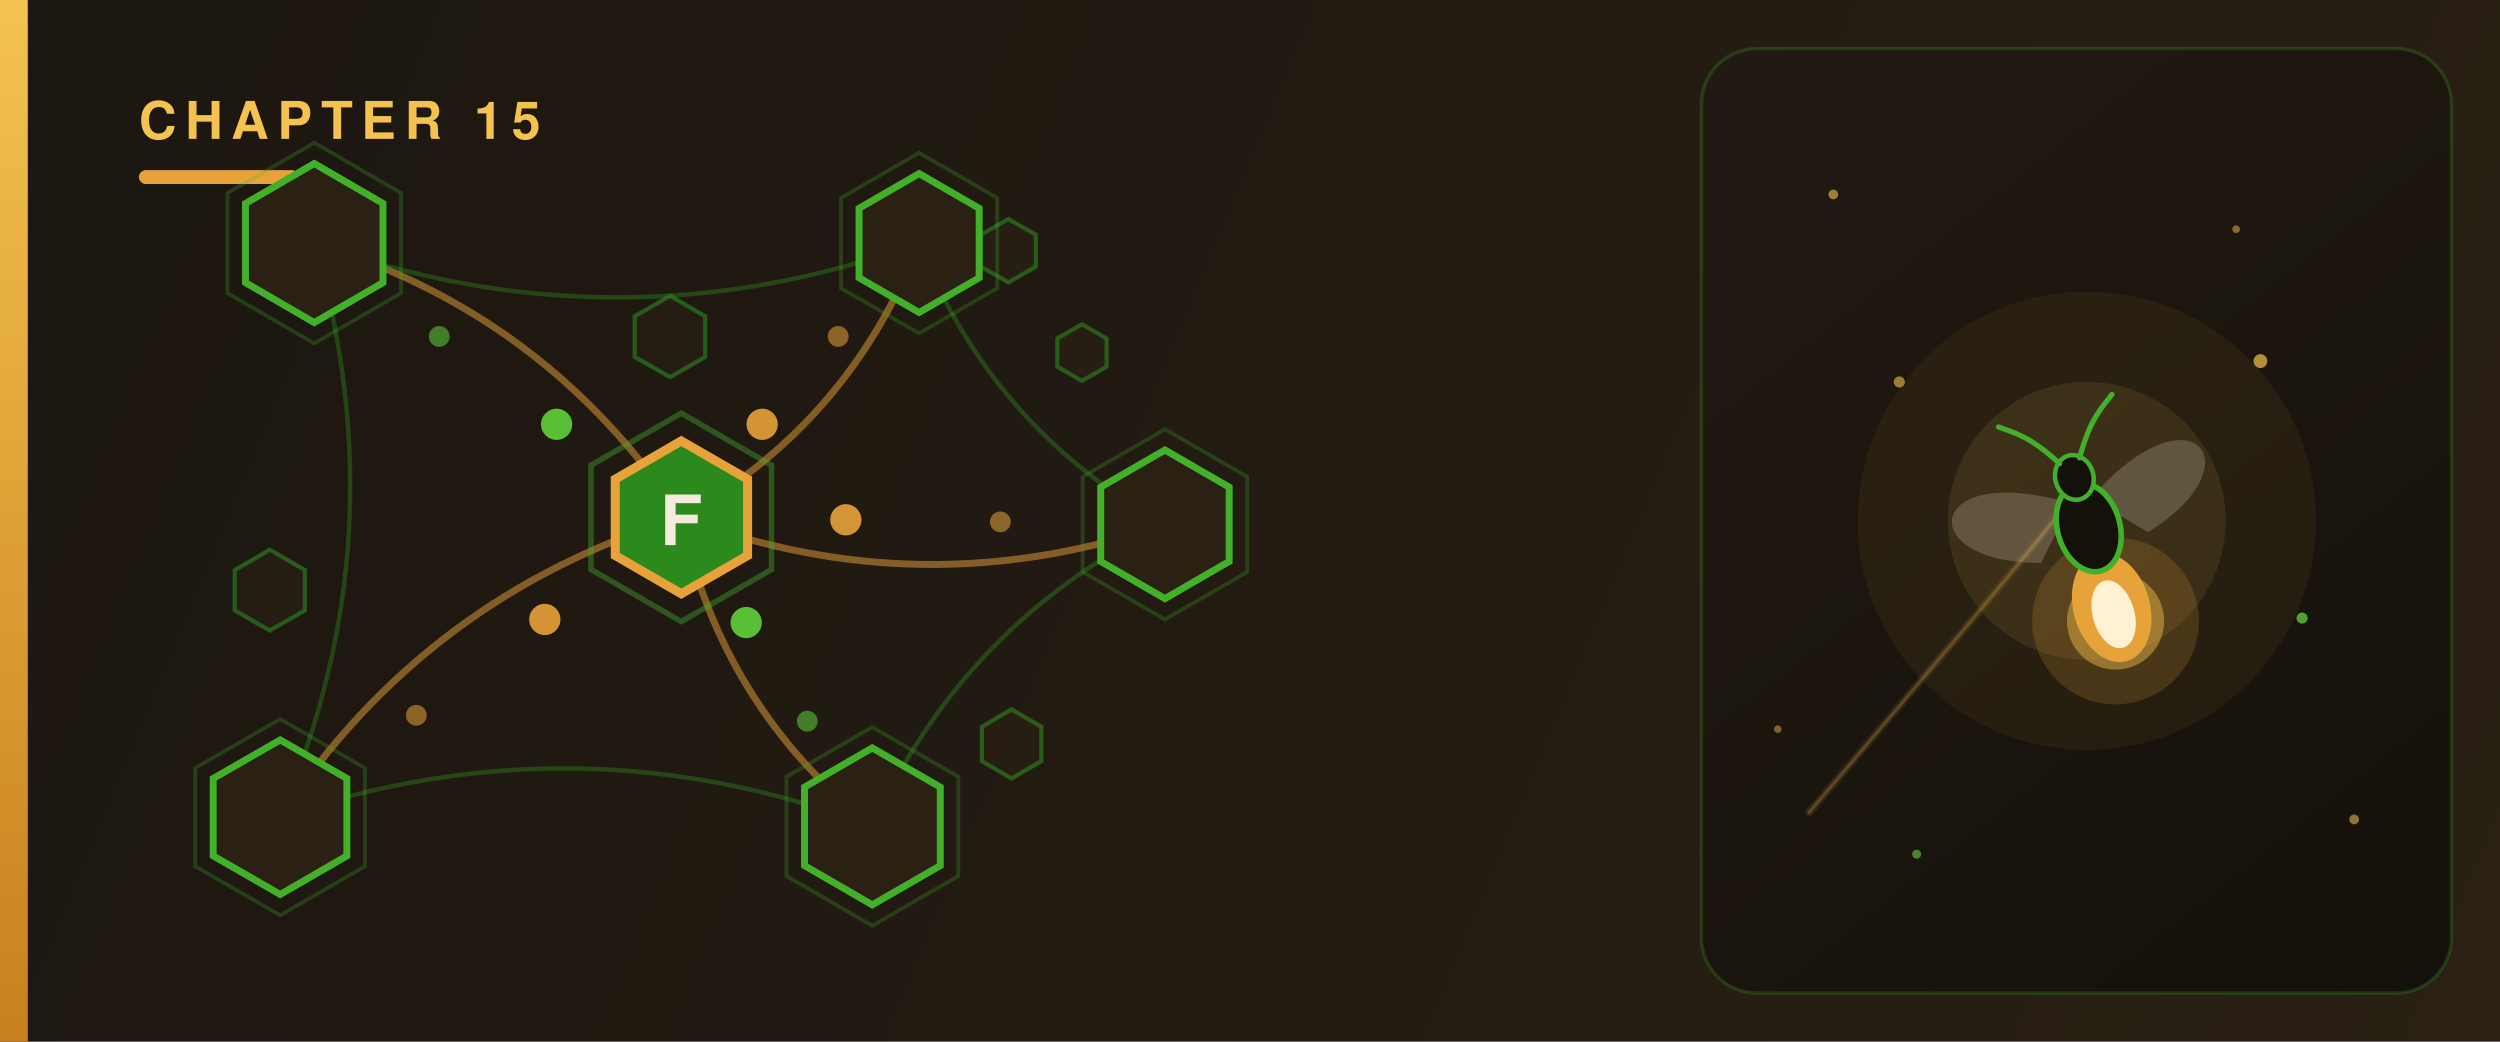
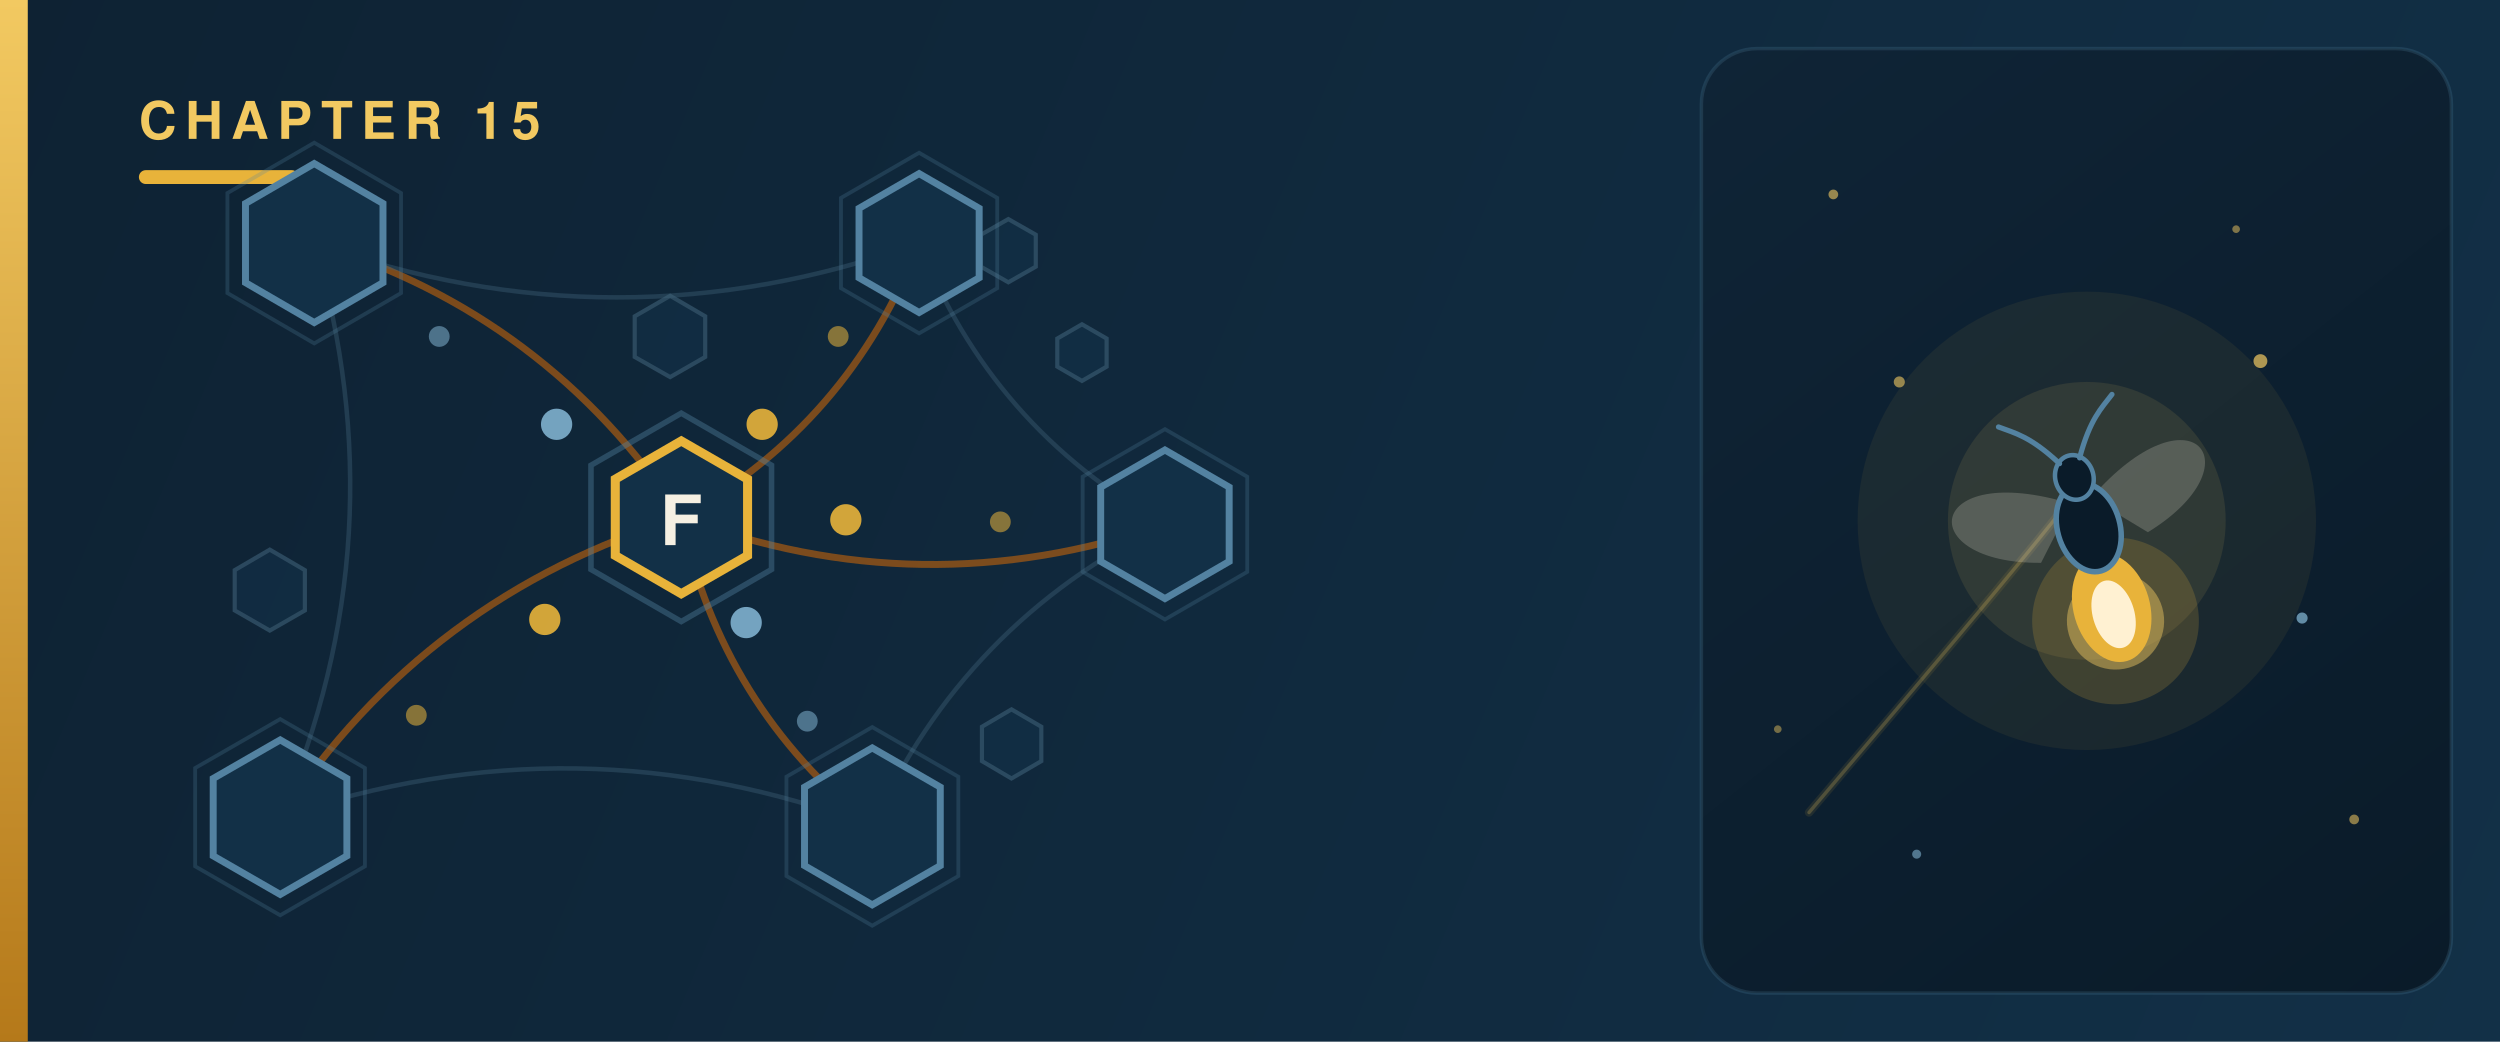
<svg xmlns="http://www.w3.org/2000/svg" viewBox="0 0 720 300" role="img" aria-label="Firefly for Java by Example — opener for chapter 15" font-family="Avenir Next,Avenir,Helvetica Neue,Helvetica,Arial,sans-serif">
  <defs>
    <linearGradient id="fld" x1="0" y1="0" x2="720" y2="300" gradientUnits="userSpaceOnUse">
-       <stop offset="0" stop-color="#1B1610" />
-       <stop offset="1" stop-color="#2A2014" />
+       <stop offset="0" stop-color="#0E2233" />
+       <stop offset="1" stop-color="#123047" />
    </linearGradient>
    <linearGradient id="pnl" x1="490" y1="14" x2="706" y2="286" gradientUnits="userSpaceOnUse">
-       <stop offset="0" stop-color="#211A12" />
-       <stop offset="1" stop-color="#14100A" />
+       <stop offset="0" stop-color="#0F2436" />
+       <stop offset="1" stop-color="#0A1B29" />
    </linearGradient>
    <linearGradient id="grh" x1="0" y1="0" x2="0" y2="300" gradientUnits="userSpaceOnUse">
-       <stop offset="0" stop-color="#f4c24e" />
-       <stop offset="1" stop-color="#c8801f" />
+       <stop offset="0" stop-color="#F2C961" />
+       <stop offset="1" stop-color="#B5791A" />
    </linearGradient>
  </defs>
  <rect width="720" height="300" fill="url(#fld)" />
  <rect x="0" y="0" width="8" height="300" fill="url(#grh)" />
  <rect x="490" y="14" width="216" height="272" rx="16" fill="url(#pnl)" />
-   <rect x="490" y="14" width="216" height="272" rx="16" fill="none" stroke="#43b02a" stroke-width="1" opacity="0.22" />
-   <g fill="#f4c24e">
+   <rect x="490" y="14" width="216" height="272" rx="16" fill="none" stroke="#5382A1" stroke-width="1" opacity="0.22" />
+   <g fill="#F2C961">
    <circle cx="528" cy="56" r="1.4" opacity="0.6" />
    <circle cx="678" cy="236" r="1.4" opacity="0.55" />
    <circle cx="644" cy="66" r="1.1" opacity="0.5" />
    <circle cx="512" cy="210" r="1.1" opacity="0.45" />
  </g>
-   <circle cx="552" cy="246" r="1.3" fill="#5fd13a" opacity="0.6" />
-   <text x="40" y="40" fill="#f4c24e" font-size="15" font-weight="800" letter-spacing="2.5">CHAPTER 15</text>
-   <rect x="40" y="49" width="46" height="4" rx="2" fill="#e8a23a" />
-   <polygon points="318.7,105.6 311.6,109.7 304.5,105.6 304.5,97.5 311.6,93.4 318.7,97.5" fill="#2A2014" stroke="#2c8a1c" stroke-width="1.2" opacity="0.6" />
-   <polygon points="87.8,175.8 77.7,181.6 67.6,175.8 67.6,164.2 77.7,158.3 87.8,164.2" fill="#2A2014" stroke="#2c8a1c" stroke-width="1.2" opacity="0.6" />
-   <polygon points="298.3,76.8 290.4,81.3 282.5,76.8 282.5,67.6 290.4,63.1 298.3,67.6" fill="#2A2014" stroke="#2c8a1c" stroke-width="1.2" opacity="0.6" />
-   <polygon points="299.9,219.2 291.3,224.2 282.8,219.2 282.8,209.3 291.3,204.3 299.9,209.3" fill="#2A2014" stroke="#2c8a1c" stroke-width="1.2" opacity="0.6" />
-   <polygon points="203.1,102.8 193.0,108.6 182.8,102.8 182.8,91.1 193.0,85.2 203.1,91.1" fill="#2A2014" stroke="#2c8a1c" stroke-width="1.2" opacity="0.6" />
-   <g fill="none" stroke="#e8a23a" stroke-width="2" opacity="0.50">
+   <circle cx="552" cy="246" r="1.3" fill="#7FB0CE" opacity="0.6" />
+   <text x="40" y="40" fill="#F2C961" font-size="15" font-weight="800" letter-spacing="2.5">CHAPTER 15</text>
+   <rect x="40" y="49" width="46" height="4" rx="2" fill="#E8B33A" />
+   <polygon points="318.7,105.6 311.6,109.7 304.5,105.6 304.5,97.5 311.6,93.4 318.7,97.5" fill="#123047" stroke="#3E6178" stroke-width="1.2" opacity="0.6" />
+   <polygon points="87.8,175.8 77.7,181.6 67.6,175.8 67.6,164.2 77.7,158.3 87.8,164.2" fill="#123047" stroke="#3E6178" stroke-width="1.2" opacity="0.6" />
+   <polygon points="298.3,76.8 290.4,81.3 282.5,76.8 282.5,67.6 290.4,63.1 298.3,67.6" fill="#123047" stroke="#3E6178" stroke-width="1.2" opacity="0.6" />
+   <polygon points="299.9,219.2 291.3,224.2 282.8,219.2 282.8,209.3 291.3,204.3 299.9,209.3" fill="#123047" stroke="#3E6178" stroke-width="1.2" opacity="0.6" />
+   <polygon points="203.1,102.8 193.0,108.6 182.8,102.8 182.8,91.1 193.0,85.2 203.1,91.1" fill="#123047" stroke="#3E6178" stroke-width="1.2" opacity="0.6" />
+   <g fill="none" stroke="#E76F00" stroke-width="2" opacity="0.50">
    <path d="M196.2,149.0 Q265.5,175.1 335.5,151.0" />
    <path d="M196.2,149.0 Q207.7,203.4 251.2,238.0" />
    <path d="M196.2,149.0 Q122.9,171.4 80.7,235.3" />
    <path d="M196.2,149.0 Q157.6,90.5 90.5,70.0" />
    <path d="M196.2,149.0 Q244.7,121.8 264.7,70.0" />
  </g>
-   <g fill="none" stroke="#2c8a1c" stroke-width="1.3" opacity="0.4">
+   <g fill="none" stroke="#3E6178" stroke-width="1.3" opacity="0.4">
    <path d="M335.5,151.0 Q277.7,179.3 251.2,238.0" />
    <path d="M251.2,238.0 Q166.4,206.0 80.7,235.3" />
    <path d="M80.7,235.3 Q115.3,154.4 90.5,70.0" />
    <path d="M90.5,70.0 Q177.6,101.3 264.7,70.0" />
    <path d="M264.7,70.0 Q285.5,123.2 335.5,151.0" />
  </g>
-   <circle cx="243.6" cy="149.7" r="4.5" fill="#e8a23a" opacity="0.9" />
-   <circle cx="288.1" cy="150.3" r="3.0" fill="#e8a23a" opacity="0.55" />
-   <circle cx="214.9" cy="179.3" r="4.5" fill="#5fd13a" opacity="0.9" />
-   <circle cx="232.5" cy="207.7" r="3.0" fill="#5fd13a" opacity="0.55" />
-   <circle cx="156.9" cy="178.4" r="4.5" fill="#e8a23a" opacity="0.9" />
-   <circle cx="119.9" cy="206.0" r="3.0" fill="#e8a23a" opacity="0.55" />
-   <circle cx="160.3" cy="122.2" r="4.5" fill="#5fd13a" opacity="0.9" />
-   <circle cx="126.5" cy="96.9" r="3.0" fill="#5fd13a" opacity="0.55" />
-   <circle cx="219.5" cy="122.2" r="4.5" fill="#e8a23a" opacity="0.9" />
-   <circle cx="241.4" cy="96.9" r="3.0" fill="#e8a23a" opacity="0.55" />
-   <polygon points="359.2,164.7 335.5,178.4 311.8,164.7 311.8,137.3 335.5,123.6 359.2,137.3" fill="none" stroke="#43b02a" stroke-width="1.1" opacity="0.25" />
-   <polygon points="354.0,161.7 335.5,172.4 317.0,161.7 317.0,140.3 335.5,129.6 354.0,140.3" fill="#2A2014" stroke="#43b02a" stroke-width="2.0" />
-   <polygon points="276.0,252.3 251.2,266.6 226.5,252.3 226.5,223.7 251.2,209.4 276.0,223.7" fill="none" stroke="#43b02a" stroke-width="1.1" opacity="0.25" />
-   <polygon points="270.8,249.3 251.2,260.6 231.7,249.3 231.7,226.7 251.2,215.4 270.8,226.7" fill="#2A2014" stroke="#43b02a" stroke-width="2.0" />
-   <polygon points="105.1,249.5 80.7,263.6 56.2,249.5 56.2,221.2 80.7,207.1 105.1,221.2" fill="none" stroke="#43b02a" stroke-width="1.1" opacity="0.25" />
-   <polygon points="99.9,246.5 80.7,257.6 61.4,246.5 61.4,224.2 80.7,213.1 99.9,224.2" fill="#2A2014" stroke="#43b02a" stroke-width="2.0" />
-   <polygon points="115.5,84.4 90.5,98.9 65.5,84.4 65.5,55.6 90.5,41.1 115.5,55.6" fill="none" stroke="#43b02a" stroke-width="1.1" opacity="0.25" />
-   <polygon points="110.3,81.4 90.5,92.9 70.7,81.4 70.7,58.6 90.5,47.1 110.3,58.6" fill="#2A2014" stroke="#43b02a" stroke-width="2.0" />
-   <polygon points="287.2,83.0 264.7,96.0 242.2,83.0 242.2,57.0 264.7,44.0 287.2,57.0" fill="none" stroke="#43b02a" stroke-width="1.1" opacity="0.25" />
-   <polygon points="282.0,80.0 264.7,90.0 247.4,80.0 247.4,60.0 264.7,50.0 282.0,60.0" fill="#2A2014" stroke="#43b02a" stroke-width="2.0" />
-   <polygon points="222.2,164.0 196.2,179.0 170.2,164.0 170.2,134.0 196.2,119.0 222.2,134.0" fill="none" stroke="#43b02a" stroke-width="1.6" opacity="0.4" />
-   <polygon points="215.3,160.0 196.2,171.0 177.2,160.0 177.2,138.0 196.2,127.0 215.3,138.0" fill="#2c8a1c" stroke="#e8a23a" stroke-width="2.6" />
-   <text x="196.2" y="150.0" text-anchor="middle" dominant-baseline="middle" fill="#f3ecdd" font-size="20" font-weight="800" letter-spacing="-1">F</text>
+   <circle cx="243.6" cy="149.7" r="4.5" fill="#E8B33A" opacity="0.9" />
+   <circle cx="288.1" cy="150.3" r="3.0" fill="#E8B33A" opacity="0.55" />
+   <circle cx="214.9" cy="179.3" r="4.5" fill="#7FB0CE" opacity="0.9" />
+   <circle cx="232.5" cy="207.7" r="3.0" fill="#7FB0CE" opacity="0.55" />
+   <circle cx="156.9" cy="178.4" r="4.5" fill="#E8B33A" opacity="0.9" />
+   <circle cx="119.9" cy="206.0" r="3.0" fill="#E8B33A" opacity="0.55" />
+   <circle cx="160.3" cy="122.2" r="4.5" fill="#7FB0CE" opacity="0.9" />
+   <circle cx="126.5" cy="96.9" r="3.0" fill="#7FB0CE" opacity="0.55" />
+   <circle cx="219.5" cy="122.2" r="4.5" fill="#E8B33A" opacity="0.9" />
+   <circle cx="241.4" cy="96.9" r="3.0" fill="#E8B33A" opacity="0.55" />
+   <polygon points="359.2,164.7 335.5,178.4 311.8,164.7 311.8,137.3 335.5,123.6 359.2,137.3" fill="none" stroke="#5382A1" stroke-width="1.1" opacity="0.25" />
+   <polygon points="354.0,161.7 335.5,172.4 317.0,161.7 317.0,140.3 335.5,129.6 354.0,140.3" fill="#123047" stroke="#5382A1" stroke-width="2.0" />
+   <polygon points="276.0,252.3 251.2,266.6 226.5,252.3 226.5,223.7 251.2,209.4 276.0,223.7" fill="none" stroke="#5382A1" stroke-width="1.1" opacity="0.25" />
+   <polygon points="270.8,249.3 251.2,260.6 231.7,249.3 231.7,226.7 251.2,215.4 270.8,226.7" fill="#123047" stroke="#5382A1" stroke-width="2.0" />
+   <polygon points="105.1,249.5 80.7,263.6 56.2,249.5 56.2,221.2 80.7,207.1 105.1,221.2" fill="none" stroke="#5382A1" stroke-width="1.1" opacity="0.25" />
+   <polygon points="99.9,246.5 80.7,257.6 61.4,246.5 61.4,224.2 80.7,213.1 99.9,224.2" fill="#123047" stroke="#5382A1" stroke-width="2.0" />
+   <polygon points="115.5,84.4 90.5,98.9 65.5,84.4 65.5,55.6 90.5,41.1 115.5,55.6" fill="none" stroke="#5382A1" stroke-width="1.1" opacity="0.25" />
+   <polygon points="110.3,81.4 90.5,92.9 70.7,81.4 70.7,58.6 90.5,47.1 110.3,58.6" fill="#123047" stroke="#5382A1" stroke-width="2.0" />
+   <polygon points="287.2,83.0 264.7,96.0 242.2,83.0 242.2,57.0 264.7,44.0 287.2,57.0" fill="none" stroke="#5382A1" stroke-width="1.1" opacity="0.25" />
+   <polygon points="282.0,80.0 264.7,90.0 247.4,80.0 247.4,60.0 264.7,50.0 282.0,60.0" fill="#123047" stroke="#5382A1" stroke-width="2.0" />
+   <polygon points="222.2,164.0 196.2,179.0 170.2,164.0 170.2,134.0 196.2,119.0 222.2,134.0" fill="none" stroke="#5382A1" stroke-width="1.6" opacity="0.4" />
+   <polygon points="215.3,160.0 196.2,171.0 177.2,160.0 177.2,138.0 196.2,127.0 215.3,138.0" fill="#123047" stroke="#E8B33A" stroke-width="2.6" />
+   <text x="196.2" y="150.0" text-anchor="middle" dominant-baseline="middle" fill="#F5EFE2" font-size="20" font-weight="800" letter-spacing="-1">F</text>
  <g transform="translate(601,150)">
-     <circle r="66" fill="#e8a23a" opacity="0.07" />
-     <circle r="40" fill="#f4c24e" opacity="0.10" />
-     <path d="M-80,84 C-46,44 -24,18 -8,-2" fill="none" stroke="#e8a23a" stroke-width="2.4" opacity="0.10" stroke-linecap="round" />
-     <path d="M-80,84 C-46,44 -24,18 -8,-2" fill="none" stroke="#f4c24e" stroke-width="1" opacity="0.22" stroke-linecap="round" />
+     <circle r="66" fill="#E8B33A" opacity="0.07" />
+     <circle r="40" fill="#F2C961" opacity="0.10" />
+     <path d="M-80,84 C-46,44 -24,18 -8,-2" fill="none" stroke="#E8B33A" stroke-width="2.4" opacity="0.10" stroke-linecap="round" />
+     <path d="M-80,84 C-46,44 -24,18 -8,-2" fill="none" stroke="#F2C961" stroke-width="1" opacity="0.22" stroke-linecap="round" />
    <g transform="rotate(-16)">
-       <circle cx="0" cy="30" r="24" fill="#e8a23a" opacity="0.18" />
-       <circle cx="0" cy="30" r="14" fill="#f4c24e" opacity="0.45" />
-       <path d="M-3,-6 C-40,-30 -52,-2 -16,8 Z" fill="#f3ecdd" opacity="0.20" />
-       <path d="M3,-6 C40,-30 52,-2 16,8 Z" fill="#f3ecdd" opacity="0.20" />
-       <ellipse cx="0" cy="26" rx="11" ry="16" fill="#e8a23a" />
+       <circle cx="0" cy="30" r="24" fill="#E8B33A" opacity="0.18" />
+       <circle cx="0" cy="30" r="14" fill="#F2C961" opacity="0.45" />
+       <path d="M-3,-6 C-40,-30 -52,-2 -16,8 Z" fill="#F5EFE2" opacity="0.20" />
+       <path d="M3,-6 C40,-30 52,-2 16,8 Z" fill="#F5EFE2" opacity="0.20" />
+       <ellipse cx="0" cy="26" rx="11" ry="16" fill="#E8B33A" />
      <ellipse cx="0" cy="28" rx="6" ry="10" fill="#fff1d2" />
-       <ellipse cx="0" cy="2" rx="9" ry="13" fill="#14100A" stroke="#43b02a" stroke-width="1.6" />
-       <ellipse cx="0" cy="-13" rx="5.5" ry="6.5" fill="#14100A" stroke="#43b02a" stroke-width="1.3" />
-       <path d="M-3,-18 C-9,-28 -13,-30 -17,-33" fill="none" stroke="#43b02a" stroke-width="1.5" stroke-linecap="round" />
-       <path d="M3,-18 C9,-28 13,-30 17,-33" fill="none" stroke="#43b02a" stroke-width="1.5" stroke-linecap="round" />
+       <ellipse cx="0" cy="2" rx="9" ry="13" fill="#0A1B29" stroke="#5382A1" stroke-width="1.6" />
+       <ellipse cx="0" cy="-13" rx="5.5" ry="6.5" fill="#0A1B29" stroke="#5382A1" stroke-width="1.3" />
+       <path d="M-3,-18 C-9,-28 -13,-30 -17,-33" fill="none" stroke="#5382A1" stroke-width="1.5" stroke-linecap="round" />
+       <path d="M3,-18 C9,-28 13,-30 17,-33" fill="none" stroke="#5382A1" stroke-width="1.5" stroke-linecap="round" />
    </g>
-     <circle cx="50" cy="-46" r="2" fill="#f4c24e" opacity="0.7" />
-     <circle cx="62" cy="28" r="1.6" fill="#5fd13a" opacity="0.75" />
-     <circle cx="-54" cy="-40" r="1.6" fill="#f4c24e" opacity="0.6" />
+     <circle cx="50" cy="-46" r="2" fill="#F2C961" opacity="0.7" />
+     <circle cx="62" cy="28" r="1.6" fill="#7FB0CE" opacity="0.75" />
+     <circle cx="-54" cy="-40" r="1.6" fill="#F2C961" opacity="0.6" />
  </g>
</svg>
